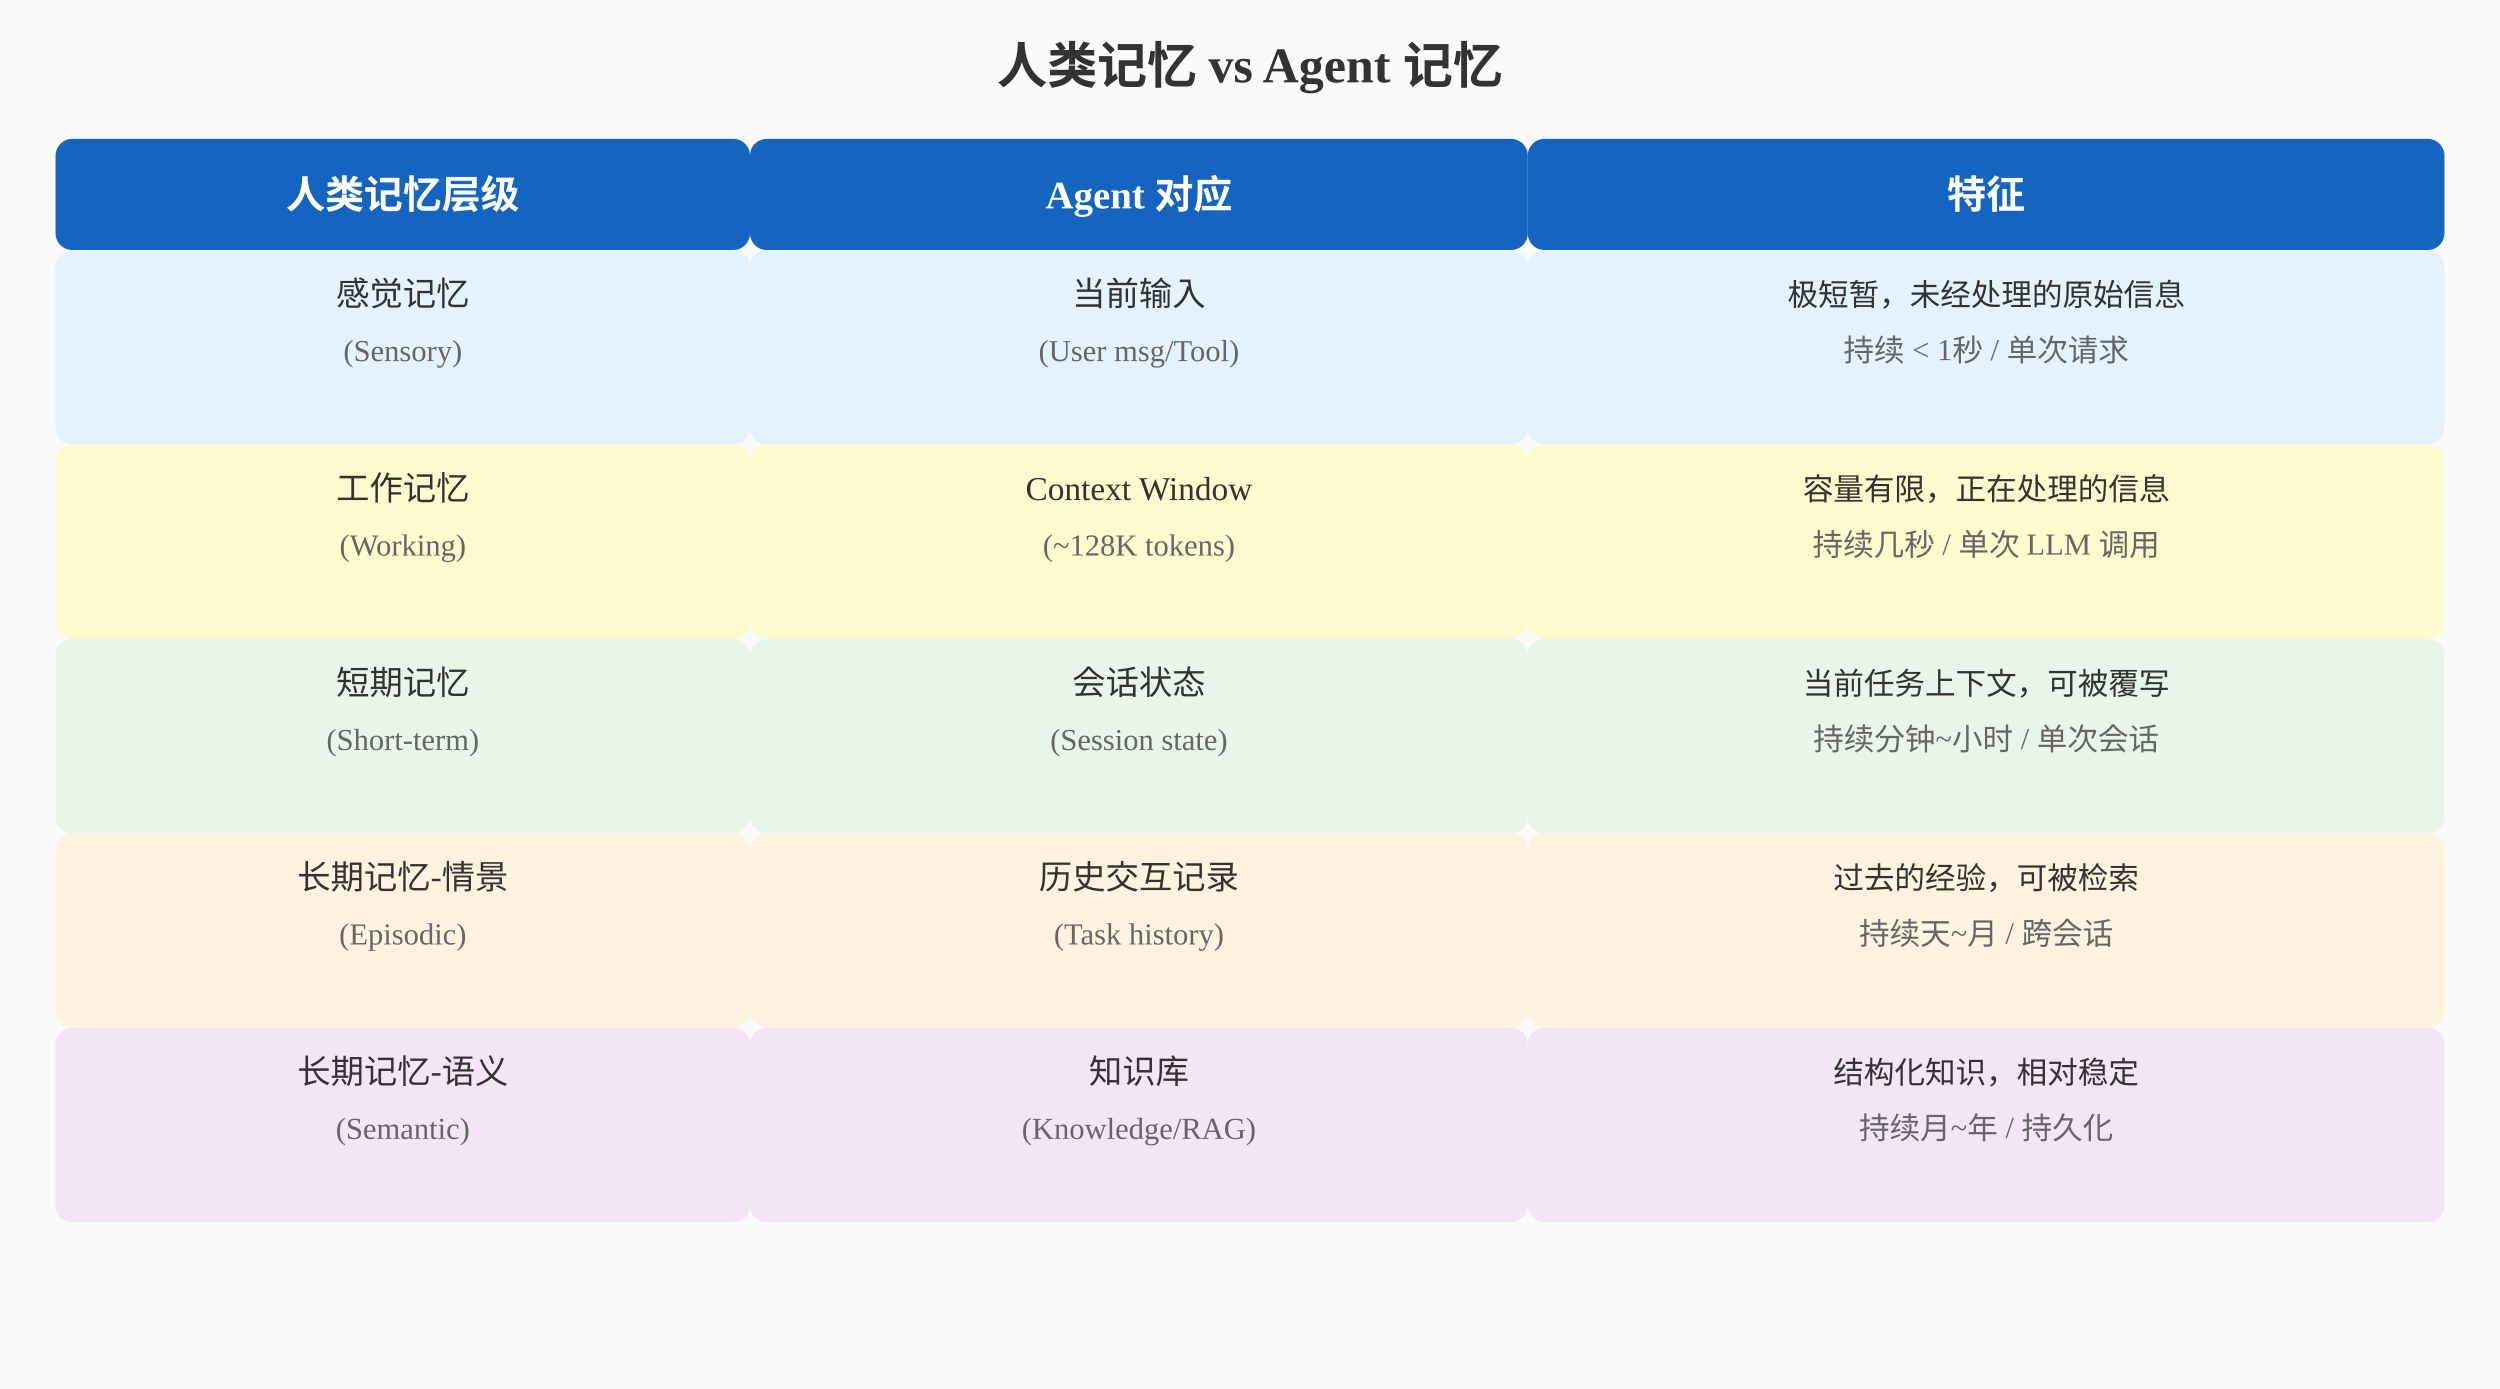
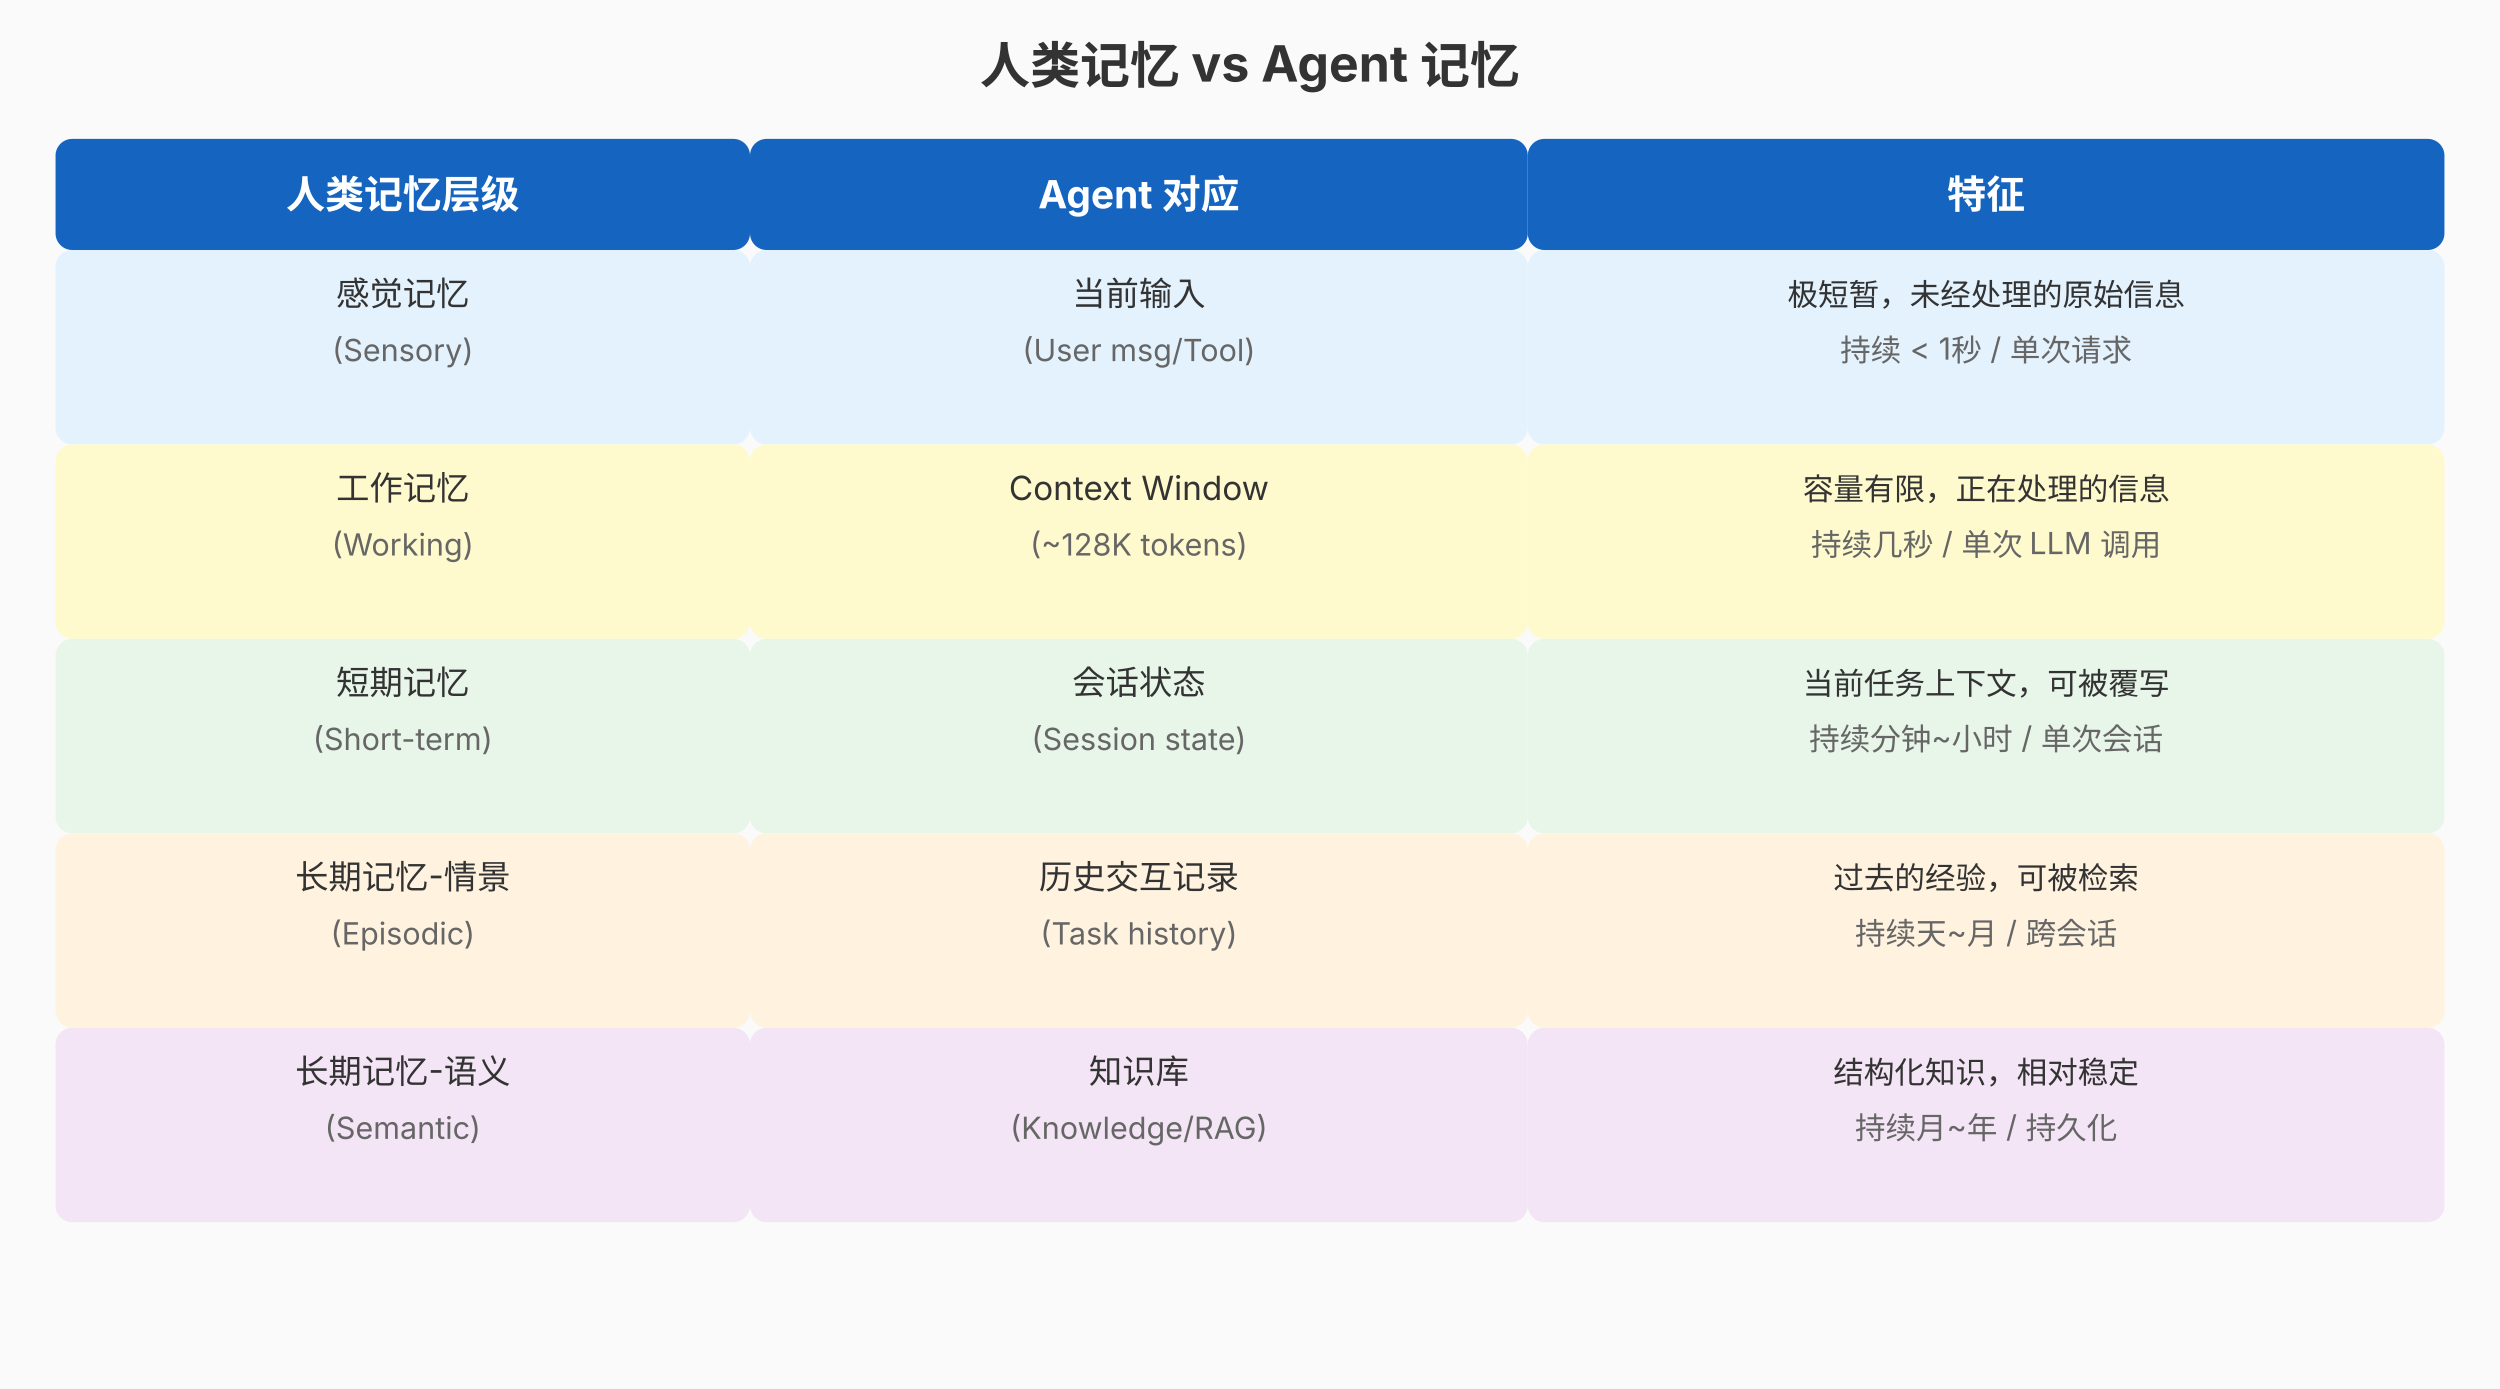
- <svg xmlns="http://www.w3.org/2000/svg" width="900" height="500">
-   <defs>
-     <marker id="arrowhead" markerWidth="10" markerHeight="10" refX="9" refY="3" orient="auto">
-       <polygon points="0 0, 10 3, 0 6" fill="#666" />
-     </marker>
-   </defs>
+ <svg xmlns="http://www.w3.org/2000/svg" width="900" height="500" viewBox="0 0 900 500" font-family="system-ui, -apple-system, 'PingFang SC', sans-serif">
  <rect width="900" height="500" fill="#fafafa" />
  <text x="450" y="30" font-size="18" font-weight="bold" text-anchor="middle" fill="#333">
    人类记忆 vs Agent 记忆
  </text>
  <rect x="20" y="50" width="250" height="40" fill="#1565C0" rx="6" />
  <rect x="270" y="50" width="280" height="40" fill="#1565C0" rx="6" />
  <rect x="550" y="50" width="330" height="40" fill="#1565C0" rx="6" />
  <text x="145" y="75" font-size="14" font-weight="bold" text-anchor="middle" fill="white">
    人类记忆层级
  </text>
  <text x="410" y="75" font-size="14" font-weight="bold" text-anchor="middle" fill="white">
    Agent 对应
  </text>
  <text x="715" y="75" font-size="14" font-weight="bold" text-anchor="middle" fill="white">
    特征
  </text>
  <rect x="20" y="90" width="250" height="70" fill="#E3F2FD" rx="6" />
  <rect x="270" y="90" width="280" height="70" fill="#E3F2FD" rx="6" />
  <rect x="550" y="90" width="330" height="70" fill="#E3F2FD" rx="6" />
  <text x="145" y="110" font-size="12" text-anchor="middle" fill="#333">感觉记忆</text>
  <text x="145" y="130" font-size="11" text-anchor="middle" fill="#666">(Sensory)</text>
  <text x="410" y="110" font-size="12" text-anchor="middle" fill="#333">当前输入</text>
  <text x="410" y="130" font-size="11" text-anchor="middle" fill="#666">(User msg/Tool)</text>
  <text x="715" y="110" font-size="11" text-anchor="middle" fill="#333">极短暂，未经处理的原始信息</text>
  <text x="715" y="130" font-size="11" text-anchor="middle" fill="#666">持续 &lt; 1秒 / 单次请求</text>
  <rect x="20" y="160" width="250" height="70" fill="#FFFACD" rx="6" />
  <rect x="270" y="160" width="280" height="70" fill="#FFFACD" rx="6" />
  <rect x="550" y="160" width="330" height="70" fill="#FFFACD" rx="6" />
  <text x="145" y="180" font-size="12" text-anchor="middle" fill="#333">工作记忆</text>
  <text x="145" y="200" font-size="11" text-anchor="middle" fill="#666">(Working)</text>
  <text x="410" y="180" font-size="12" text-anchor="middle" fill="#333">Context Window</text>
  <text x="410" y="200" font-size="11" text-anchor="middle" fill="#666">(~128K tokens)</text>
  <text x="715" y="180" font-size="11" text-anchor="middle" fill="#333">容量有限，正在处理的信息</text>
  <text x="715" y="200" font-size="11" text-anchor="middle" fill="#666">持续几秒 / 单次 LLM 调用</text>
  <rect x="20" y="230" width="250" height="70" fill="#E8F5E9" rx="6" />
  <rect x="270" y="230" width="280" height="70" fill="#E8F5E9" rx="6" />
  <rect x="550" y="230" width="330" height="70" fill="#E8F5E9" rx="6" />
  <text x="145" y="250" font-size="12" text-anchor="middle" fill="#333">短期记忆</text>
  <text x="145" y="270" font-size="11" text-anchor="middle" fill="#666">(Short-term)</text>
  <text x="410" y="250" font-size="12" text-anchor="middle" fill="#333">会话状态</text>
  <text x="410" y="270" font-size="11" text-anchor="middle" fill="#666">(Session state)</text>
  <text x="715" y="250" font-size="11" text-anchor="middle" fill="#333">当前任务上下文，可被覆写</text>
  <text x="715" y="270" font-size="11" text-anchor="middle" fill="#666">持续分钟~小时 / 单次会话</text>
  <rect x="20" y="300" width="250" height="70" fill="#FFF3E0" rx="6" />
  <rect x="270" y="300" width="280" height="70" fill="#FFF3E0" rx="6" />
  <rect x="550" y="300" width="330" height="70" fill="#FFF3E0" rx="6" />
  <text x="145" y="320" font-size="12" text-anchor="middle" fill="#333">长期记忆-情景</text>
  <text x="145" y="340" font-size="11" text-anchor="middle" fill="#666">(Episodic)</text>
  <text x="410" y="320" font-size="12" text-anchor="middle" fill="#333">历史交互记录</text>
  <text x="410" y="340" font-size="11" text-anchor="middle" fill="#666">(Task history)</text>
  <text x="715" y="320" font-size="11" text-anchor="middle" fill="#333">过去的经验，可被检索</text>
  <text x="715" y="340" font-size="11" text-anchor="middle" fill="#666">持续天~月 / 跨会话</text>
  <rect x="20" y="370" width="250" height="70" fill="#F3E5F5" rx="6" />
  <rect x="270" y="370" width="280" height="70" fill="#F3E5F5" rx="6" />
  <rect x="550" y="370" width="330" height="70" fill="#F3E5F5" rx="6" />
  <text x="145" y="390" font-size="12" text-anchor="middle" fill="#333">长期记忆-语义</text>
  <text x="145" y="410" font-size="11" text-anchor="middle" fill="#666">(Semantic)</text>
  <text x="410" y="390" font-size="12" text-anchor="middle" fill="#333">知识库</text>
  <text x="410" y="410" font-size="11" text-anchor="middle" fill="#666">(Knowledge/RAG)</text>
  <text x="715" y="390" font-size="11" text-anchor="middle" fill="#333">结构化知识，相对稳定</text>
  <text x="715" y="410" font-size="11" text-anchor="middle" fill="#666">持续月~年 / 持久化</text>
</svg>
